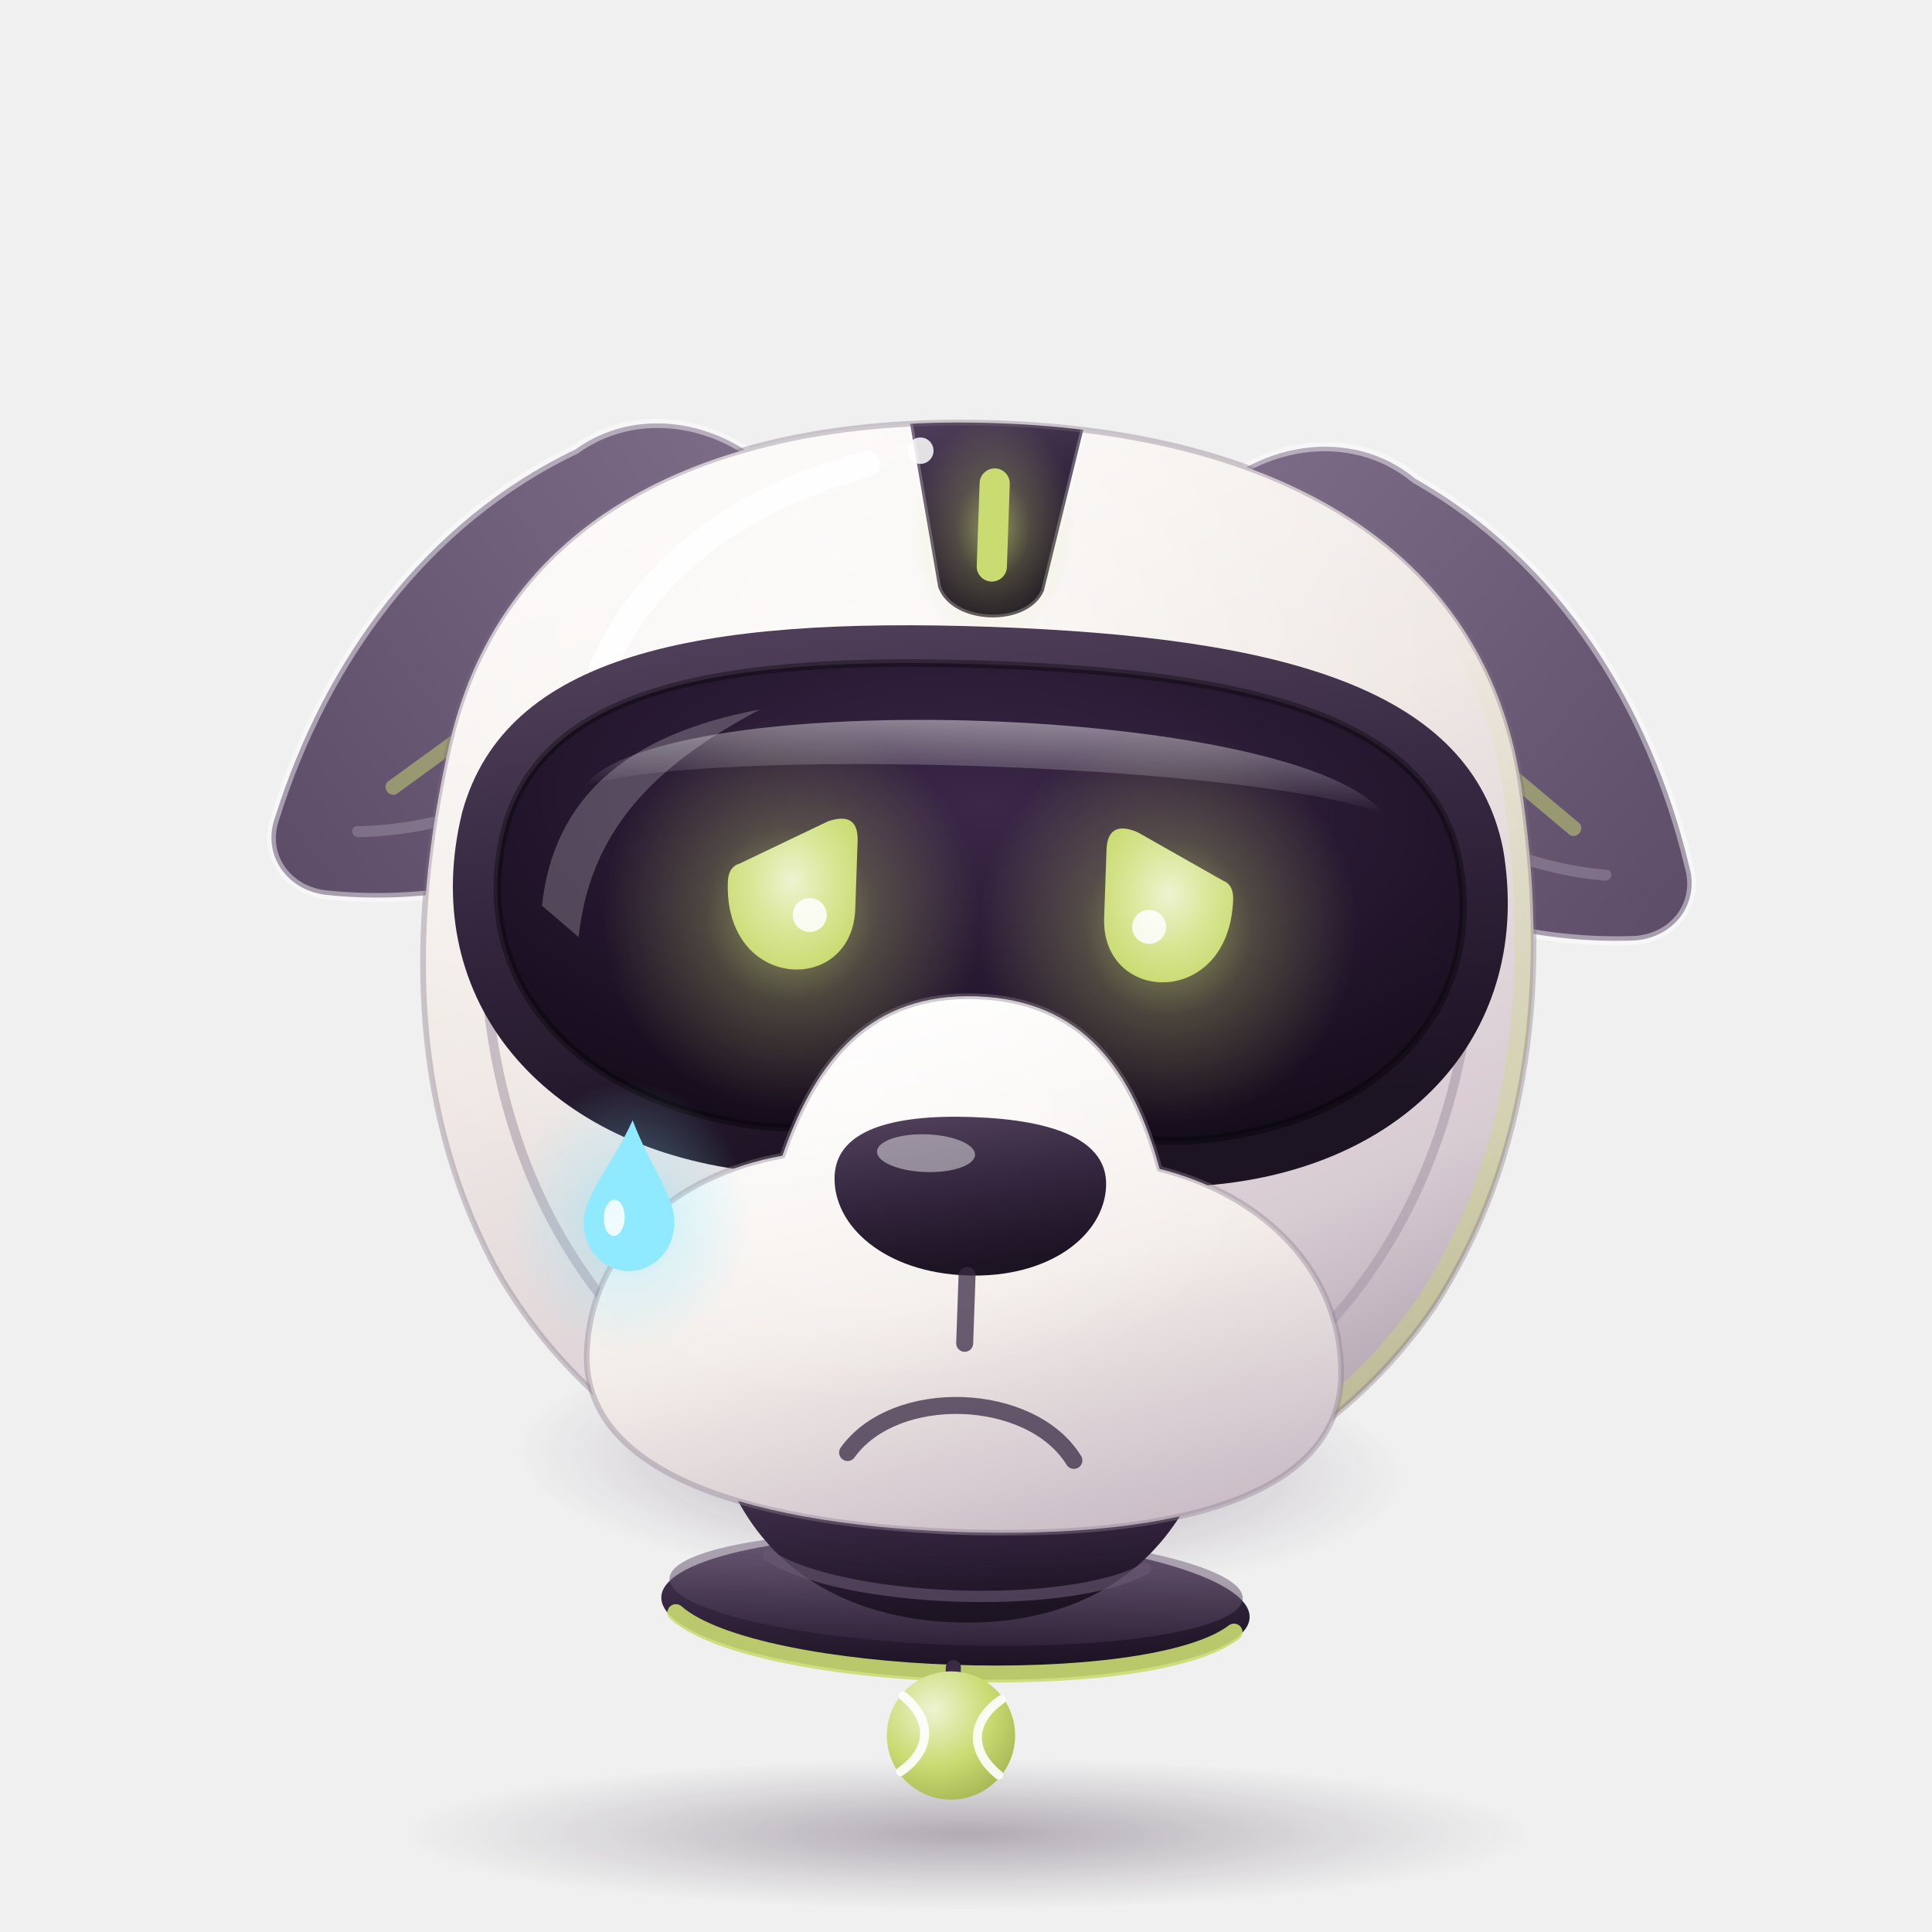
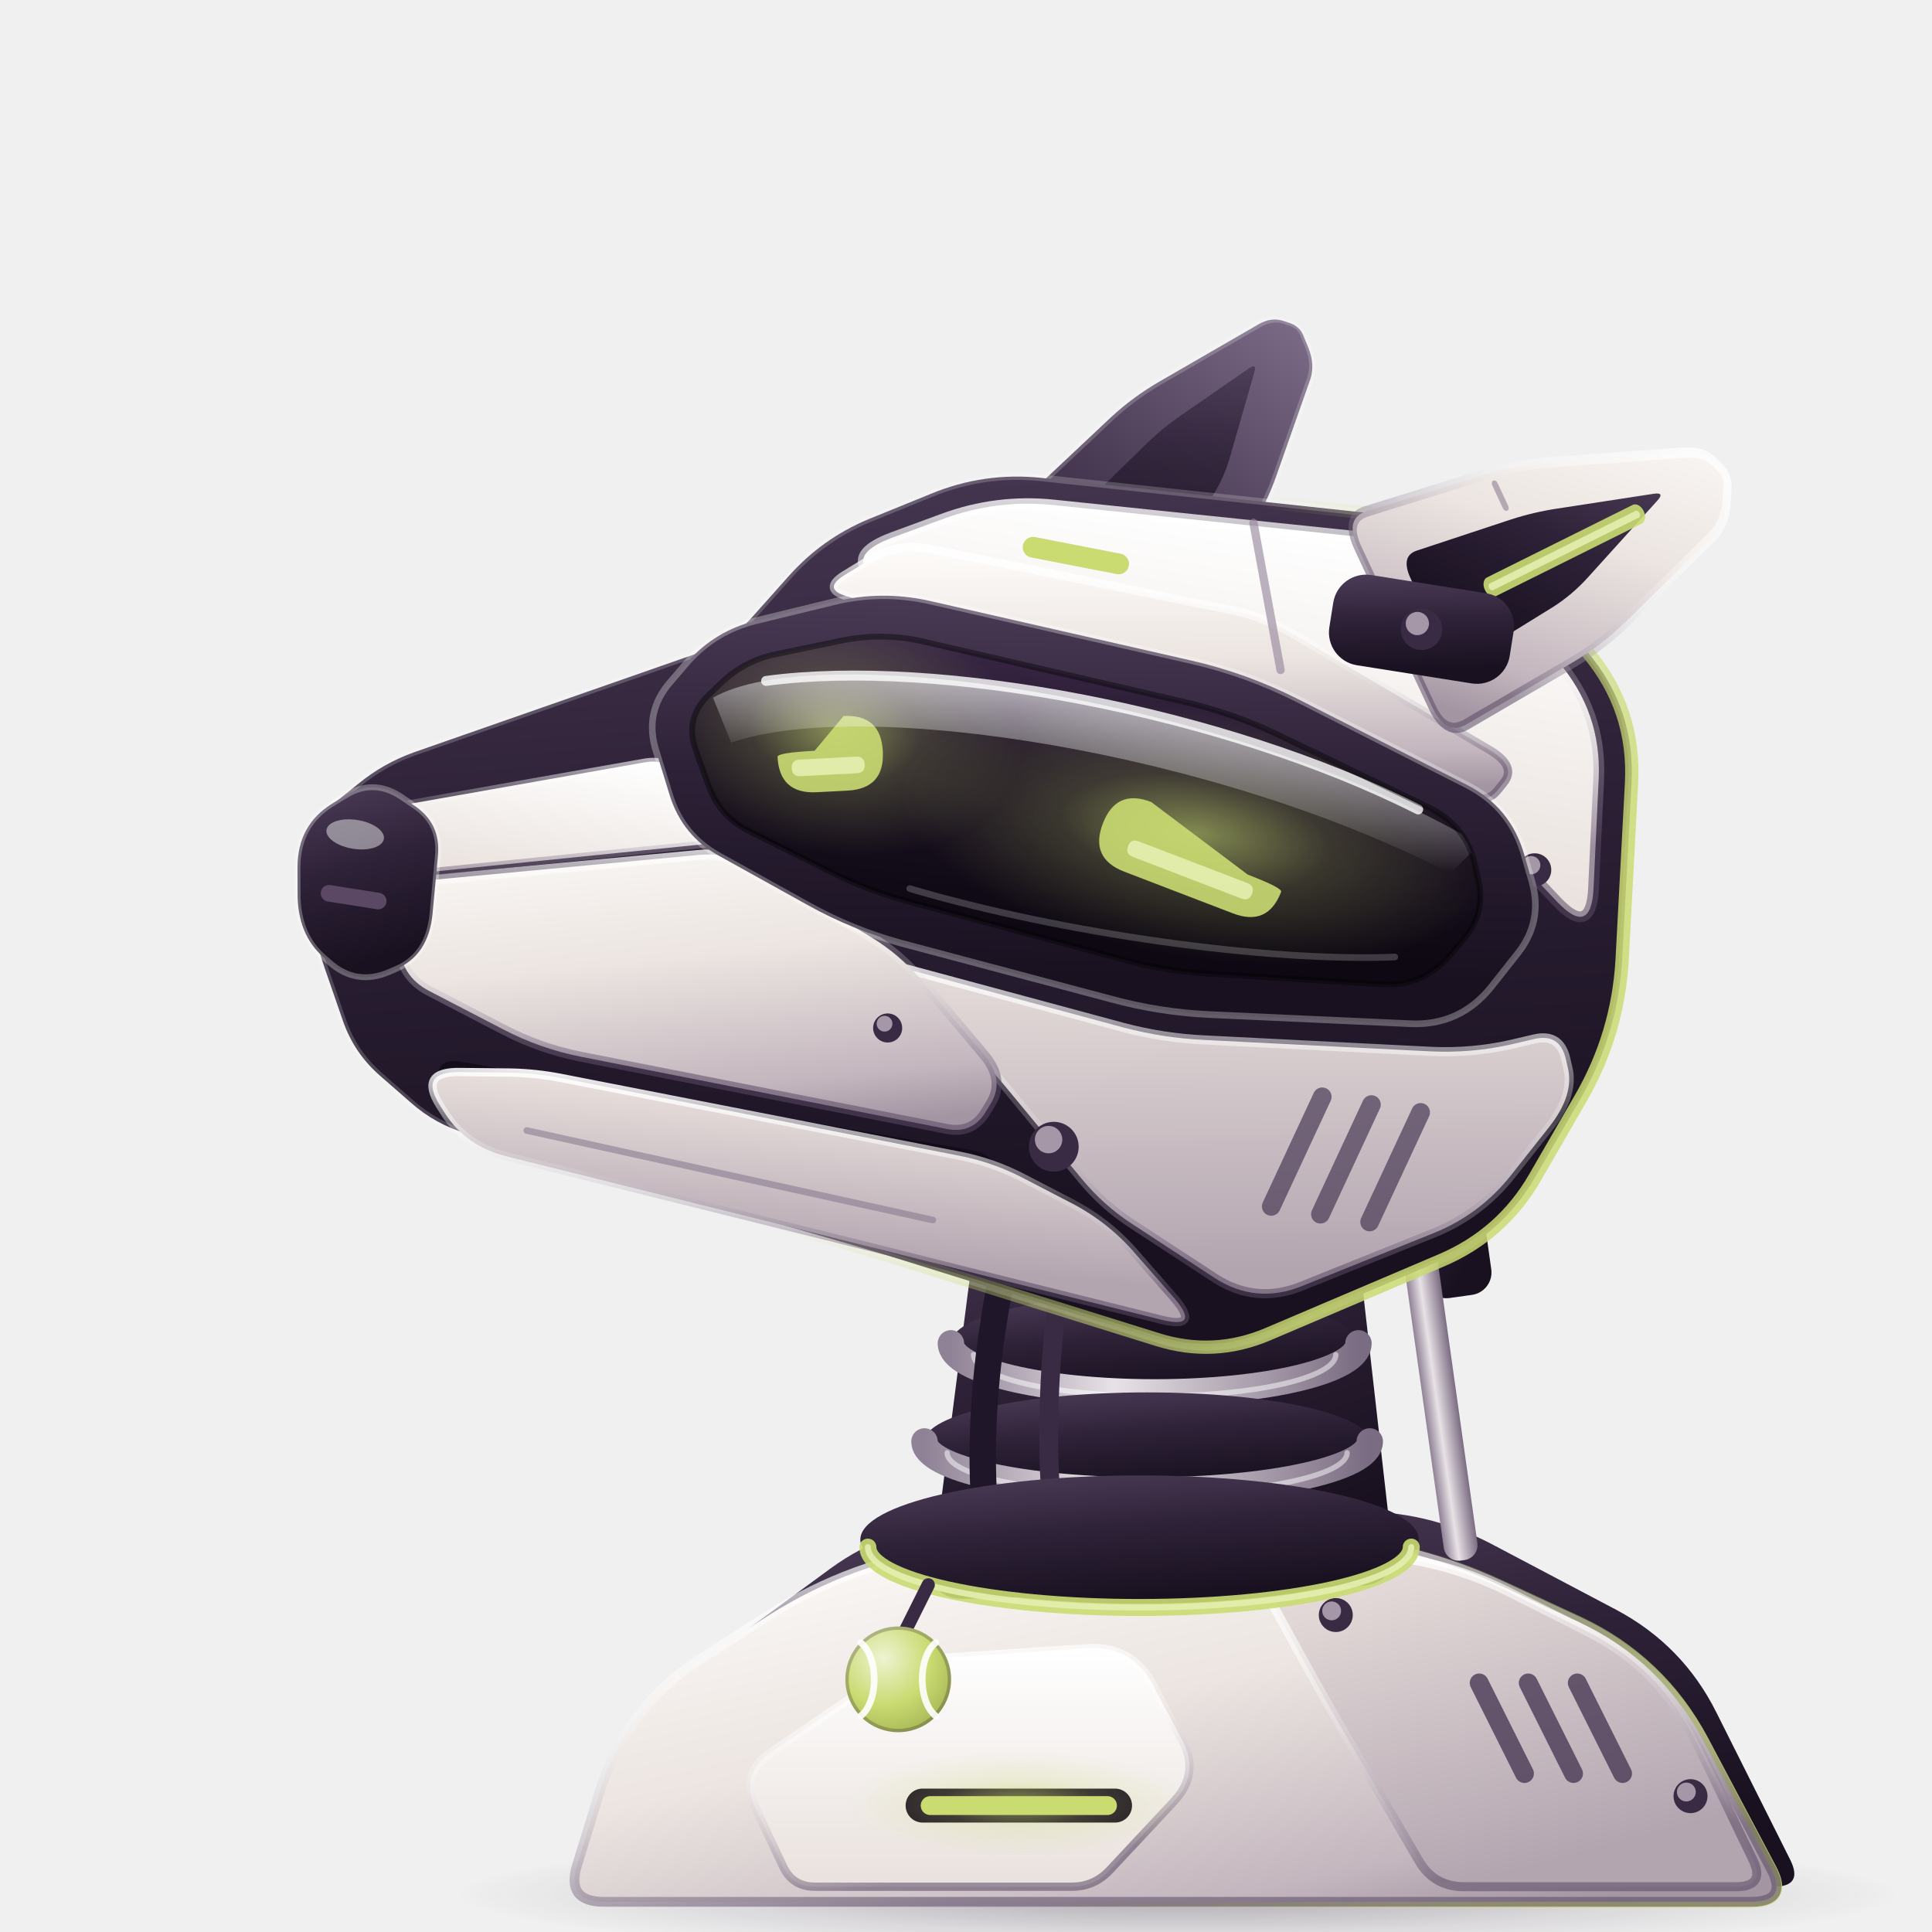
<svg xmlns="http://www.w3.org/2000/svg" width="512" height="512" viewBox="0 0 512 512" fill="none">
  <defs>
-     <linearGradient id="r_shell" x1="0.25" y1="0" x2="0.75" y2="1">
-       <stop offset="0" stop-color="#fbf8f6" />
-       <stop offset="0.42" stop-color="#efe8e4" />
-       <stop offset="0.78" stop-color="#d8ccd3" />
-       <stop offset="1" stop-color="#a99aa8" />
-     </linearGradient>
-     <radialGradient id="r_shellHi" cx="0.36" cy="0.22" r="0.55">
-       <stop offset="0" stop-color="#ffffff" stop-opacity="0.75" />
+     <style>
+ .eyes, .glint, .scan, .nose, .arcs { transform-box: fill-box; transform-origin: center; }
+ @media (prefers-reduced-motion: reduce) { * { animation: none !important; } }
+ 
+ .eyes { animation: flicker 5s ease-in-out infinite; }
+ @keyframes flicker { 0%, 100% { opacity: 1; } 40% { opacity: 0.55; } 44% { opacity: 0.9; } 47% { opacity: 0.5; } 70% { opacity: 0.75; } }
+ </style>
+     <linearGradient id="r_shell" x1="0.15" y1="0" x2="0.85" y2="1">
+       <stop offset="0" stop-color="#fdfbf9" />
+       <stop offset="0.45" stop-color="#ece5e1" />
+       <stop offset="0.85" stop-color="#c3b6be" />
+       <stop offset="1" stop-color="#a395a2" />
+     </linearGradient>
+     <linearGradient id="r_shellSide" x1="0" y1="0" x2="0.4" y2="1">
+       <stop offset="0" stop-color="#ebe3df" />
+       <stop offset="1" stop-color="#b3a5b0" />
+     </linearGradient>
+     <linearGradient id="r_shellTop" x1="0" y1="0" x2="0" y2="1">
+       <stop offset="0" stop-color="#ffffff" />
+       <stop offset="1" stop-color="#e9e1dd" />
+     </linearGradient>
+     <linearGradient id="r_bevel" x1="0" y1="0" x2="0.3" y2="1">
+       <stop offset="0" stop-color="#ffffff" stop-opacity="0.95" />
+       <stop offset="0.5" stop-color="#ffffff" stop-opacity="0.2" />
+       <stop offset="1" stop-color="#5a4864" stop-opacity="0.55" />
+     </linearGradient>
+     <linearGradient id="r_graph" x1="0" y1="0" x2="0.35" y2="1">
+       <stop offset="0" stop-color="#4f3f5a" />
+       <stop offset="0.5" stop-color="#2e2238" />
+       <stop offset="1" stop-color="#191120" />
+     </linearGradient>
+     <linearGradient id="r_graphLite" x1="0" y1="0" x2="0" y2="1">
+       <stop offset="0" stop-color="#7a6a85" />
+       <stop offset="1" stop-color="#3a2b45" />
+     </linearGradient>
+     <linearGradient id="r_metal" x1="0" y1="0" x2="1" y2="0">
+       <stop offset="0" stop-color="#8f8296" />
+       <stop offset="0.4" stop-color="#e8e2e6" />
+       <stop offset="1" stop-color="#7a6c82" />
+     </linearGradient>
+     <linearGradient id="r_glass" x1="0" y1="0" x2="0.2" y2="1">
+       <stop offset="0" stop-color="#3d2a4a" />
+       <stop offset="0.45" stop-color="#1c1224" />
+       <stop offset="1" stop-color="#0d0812" />
+     </linearGradient>
+     <linearGradient id="r_gloss" x1="0" y1="0" x2="0" y2="1">
+       <stop offset="0" stop-color="#ffffff" stop-opacity="0.62" />
      <stop offset="1" stop-color="#ffffff" stop-opacity="0" />
-     </radialGradient>
-     <linearGradient id="r_muzzle" x1="0.3" y1="0" x2="0.7" y2="1">
-       <stop offset="0" stop-color="#ffffff" />
-       <stop offset="0.55" stop-color="#f3ede9" />
-       <stop offset="1" stop-color="#c9bcc6" />
-     </linearGradient>
-     <linearGradient id="r_graph" x1="0" y1="0" x2="0.3" y2="1">
-       <stop offset="0" stop-color="#55445f" />
-       <stop offset="0.55" stop-color="#33253d" />
-       <stop offset="1" stop-color="#1c1323" />
-     </linearGradient>
-     <linearGradient id="r_graphHi" x1="0" y1="0" x2="0" y2="1">
-       <stop offset="0" stop-color="#8a7a94" />
-       <stop offset="1" stop-color="#3a2b44" />
-     </linearGradient>
-     <linearGradient id="r_earBack" x1="0" y1="0" x2="0" y2="1">
-       <stop offset="0" stop-color="#5e4d69" />
-       <stop offset="1" stop-color="#7d6c88" />
-     </linearGradient>
-     <radialGradient id="r_ao">
-       <stop offset="0" stop-color="#3a2346" stop-opacity="0.35" />
-       <stop offset="1" stop-color="#3a2346" stop-opacity="0" />
-     </radialGradient>
-     <radialGradient id="r_visor" cx="0.5" cy="0.3" r="0.8">
-       <stop offset="0" stop-color="#3b2748" />
-       <stop offset="0.6" stop-color="#22152b" />
-       <stop offset="1" stop-color="#120a17" />
-     </radialGradient>
-     <linearGradient id="r_shine" x1="0" y1="0" x2="0" y2="1">
-       <stop offset="0" stop-color="#ffffff" stop-opacity="0.5" />
+     </linearGradient>
+     <linearGradient id="r_glint" x1="0" y1="0" x2="1" y2="0">
+       <stop offset="0" stop-color="#ffffff" stop-opacity="0" />
+       <stop offset="0.5" stop-color="#ffffff" stop-opacity="0.55" />
      <stop offset="1" stop-color="#ffffff" stop-opacity="0" />
    </linearGradient>
-     <linearGradient id="r_rim" x1="0" y1="0.2" x2="1" y2="0.9">
+     <linearGradient id="r_scan" x1="0" y1="0" x2="1" y2="0">
      <stop offset="0" stop-color="#cadb72" stop-opacity="0" />
-       <stop offset="0.6" stop-color="#cadb72" stop-opacity="0" />
-       <stop offset="1" stop-color="#cadb72" stop-opacity="0.9" />
-     </linearGradient>
-     <radialGradient id="r_eye" cx="0.5" cy="0.42" r="0.6">
-       <stop offset="0" stop-color="#eef3d2" />
-       <stop offset="0.5" stop-color="#dbe79a" />
-       <stop offset="1" stop-color="#cadb72" />
-     </radialGradient>
-     <radialGradient id="r_glowLime">
-       <stop offset="0" stop-color="#cadb72" stop-opacity="0.8" />
-       <stop offset="0.45" stop-color="#cadb72" stop-opacity="0.28" />
+       <stop offset="0.5" stop-color="#e4eeb0" stop-opacity="0.95" />
+       <stop offset="1" stop-color="#cadb72" stop-opacity="0" />
+     </linearGradient>
+     <linearGradient id="r_tongue" x1="0" y1="0" x2="0.3" y2="1">
+       <stop offset="0" stop-color="#e0577a" />
+       <stop offset="0.35" stop-color="#ff7f9c" />
+       <stop offset="1" stop-color="#ff9fb5" />
+     </linearGradient>
+     <linearGradient id="r_rim" x1="0" y1="0" x2="1" y2="0.3">
+       <stop offset="0" stop-color="#cadb72" stop-opacity="0" />
+       <stop offset="0.62" stop-color="#cadb72" stop-opacity="0" />
+       <stop offset="1" stop-color="#cadb72" stop-opacity="0.85" />
+     </linearGradient>
+     <radialGradient id="r_glow">
+       <stop offset="0" stop-color="#cadb72" stop-opacity="0.75" />
+       <stop offset="0.45" stop-color="#cadb72" stop-opacity="0.25" />
      <stop offset="1" stop-color="#cadb72" stop-opacity="0" />
    </radialGradient>
-     <radialGradient id="r_glowPink">
-       <stop offset="0" stop-color="#ff6f91" stop-opacity="0.75" />
-       <stop offset="0.45" stop-color="#ff6f91" stop-opacity="0.25" />
-       <stop offset="1" stop-color="#ff6f91" stop-opacity="0" />
-     </radialGradient>
-     <radialGradient id="r_glowAqua">
-       <stop offset="0" stop-color="#8fe9ff" stop-opacity="0.8" />
-       <stop offset="0.45" stop-color="#8fe9ff" stop-opacity="0.25" />
-       <stop offset="1" stop-color="#8fe9ff" stop-opacity="0" />
-     </radialGradient>
    <radialGradient id="r_shadow">
-       <stop offset="0" stop-color="#2b1a33" stop-opacity="0.32" />
+       <stop offset="0" stop-color="#2b1a33" stop-opacity="0.34" />
      <stop offset="0.6" stop-color="#2b1a33" stop-opacity="0.12" />
      <stop offset="1" stop-color="#2b1a33" stop-opacity="0" />
    </radialGradient>
    <radialGradient id="r_ball" cx="0.36" cy="0.3" r="0.8">
      <stop offset="0" stop-color="#eef3d2" />
      <stop offset="0.55" stop-color="#cadb72" />
      <stop offset="1" stop-color="#a3b352" />
    </radialGradient>
-     <clipPath id="r_clipHead">
-       <path d="M256 96 C 330 96 386 124 398 186 C 408 238 404 286 380 326 C 352 370 306 390 256 390 C 206 390 160 370 132 326 C 108 286 104 238 114 186 C 126 124 182 96 256 96 Z" />
-     </clipPath>
    <clipPath id="r_clipVisor">
-       <path d="M256 160 C 326 160 372 170 382 206 C 392 246 364 278 316 284 C 290 287 274 276 256 276 C 238 276 222 287 196 284 C 148 278 120 246 130 206 C 140 170 186 160 256 160 Z" />
+       <path d="M175.8 203 Q172 196 176.8 189.6 L179.2 186.4 Q184 180 191.5 177.2 L206.6 171.5 Q216 168 226 168.7 L290 173.2 Q302 174 313.5 177.4 L352.4 189.1 Q362 192 365.6 201 L367 204.6 Q370 212 365.9 218.9 L363.1 223.4 Q358 232 348 233 L306 237 Q296 238 286.1 236.9 L231.9 231.1 Q222 230 212.5 227 L191.6 220.4 Q184 218 180.2 211 Z" />
    </clipPath>
  </defs>
-   <ellipse cx="256" cy="486" rx="150" ry="20" fill="url(#r_shadow)" />
-   <g transform="translate(0 16) rotate(2 256 330)">
-     <g transform="translate(166 146) rotate(-128) scale(1 0.9)">
-       <path d="M -44 8 C -54 -40 -42 -92 -13 -128 C -6 -137 6 -137 12 -127 C 38 -88 52 -40 44 8 A 44 44 0 0 1 -44 8 Z" fill="url(#r_earBack)" stroke="#ffffff" stroke-width="2.5" stroke-opacity="0.45" />
-       <path d="M -24 -20 C -26 -56 -18 -88 -4 -110" fill="none" stroke="#ffffff" stroke-width="3" stroke-linecap="round" stroke-linejoin="round" opacity="0.18" />
-       <path d="M 0 -94 L 0 -40" fill="none" stroke="#cadb72" stroke-width="4" stroke-linecap="round" stroke-linejoin="round" opacity="0.5" />
-     </g>
-     <g transform="matrix(-1 0 0 1 512 0)">
-       <g transform="translate(166 146) rotate(-128) scale(1 0.9)">
-         <path d="M -44 8 C -54 -40 -42 -92 -13 -128 C -6 -137 6 -137 12 -127 C 38 -88 52 -40 44 8 A 44 44 0 0 1 -44 8 Z" fill="url(#r_earBack)" stroke="#ffffff" stroke-width="2.5" stroke-opacity="0.45" />
-         <path d="M -24 -20 C -26 -56 -18 -88 -4 -110" fill="none" stroke="#ffffff" stroke-width="3" stroke-linecap="round" stroke-linejoin="round" opacity="0.18" />
-         <path d="M 0 -94 L 0 -40" fill="none" stroke="#cadb72" stroke-width="4" stroke-linecap="round" stroke-linejoin="round" opacity="0.5" />
+   <ellipse cx="312" cy="502" rx="190" ry="16" fill="url(#r_shadow)" />
+   <path d="M168 500 Q160 500 162.4 492.4 L170.1 467.1 Q176 448 192.1 436.2 L219.9 415.8 Q236 404 256 403.4 L358 400.6 Q378 400 395.7 409.4 L428.3 426.6 Q446 436 454.9 453.9 L474.4 492.8 Q478 500 470 500 Z" fill="url(#r_graph)" />
+   <path d="M160 504 Q150 504 152.9 494.4 L158.9 474.9 Q166 452 186.3 439.2 L204 427.9 Q226 414 251.8 410.5 L280.2 406.7 Q300 404 319.9 405.6 L352.1 408.1 Q376 410 397.7 420.2 L418.3 429.8 Q440 440 451.3 461.2 L469.3 495.2 Q474 504 464 504 Z" fill="none" stroke="url(#r_rim)" stroke-width="3" stroke-linecap="round" stroke-linejoin="round" />
+   <path d="M160 504 Q150 504 152.9 494.4 L158.9 474.9 Q166 452 186.3 439.2 L204 427.9 Q226 414 251.8 410.5 L280.2 406.7 Q300 404 319.9 405.6 L352.1 408.1 Q376 410 397.7 420.2 L418.3 429.8 Q440 440 451.3 461.2 L469.3 495.2 Q474 504 464 504 Z" fill="url(#r_shell)" />
+   <path d="M160 504 Q150 504 152.9 494.4 L158.9 474.9 Q166 452 186.3 439.2 L204 427.9 Q226 414 251.8 410.5 L280.2 406.7 Q300 404 319.9 405.6 L352.1 408.1 Q376 410 397.7 420.2 L418.3 429.8 Q440 440 451.3 461.2 L469.3 495.2 Q474 504 464 504 Z" fill="none" stroke="url(#r_bevel)" stroke-width="2.6" stroke-linecap="round" stroke-linejoin="round" />
+   <path d="M337.7 426 Q330 412 346 412 L358 412 Q380 412 399.7 421.8 L420.3 432.2 Q440 442 449.6 461.8 L464.5 492.8 Q468 500 460 500 L388 500 Q380 500 376 493.1 L360.1 465.8 Q352 452 344.3 438 Z" fill="url(#r_shellSide)" />
+   <path d="M337.7 426 Q330 412 346 412 L358 412 Q380 412 399.7 421.8 L420.3 432.2 Q440 442 449.6 461.8 L464.5 492.8 Q468 500 460 500 L388 500 Q380 500 376 493.1 L360.1 465.8 Q352 452 344.3 438 Z" fill="none" stroke="url(#r_bevel)" stroke-width="2.4" stroke-linecap="round" stroke-linejoin="round" />
+   <path d="M200.2 479.1 Q196 470 204.3 464.4 L230.1 446.8 Q240 440 252 439.2 L288 436.8 Q300 436 305.6 446.6 L313.3 461.2 Q318 470 311.2 477.3 L294.1 495.6 Q290 500 284 500 L216 500 Q210 500 207.5 494.6 Z" fill="url(#r_shellTop)" />
+   <path d="M200.2 479.1 Q196 470 204.3 464.4 L230.1 446.8 Q240 440 252 439.2 L288 436.8 Q300 436 305.6 446.6 L313.3 461.2 Q318 470 311.2 477.3 L294.1 495.6 Q290 500 284 500 L216 500 Q210 500 207.5 494.6 Z" fill="none" stroke="url(#r_bevel)" stroke-width="2.2" stroke-linecap="round" stroke-linejoin="round" />
+   <rect x="240" y="474" width="60" height="9" rx="4.5" fill="#1c1324" />
+   <ellipse cx="270" cy="478" rx="46" ry="14" fill="url(#r_glow)" opacity="0.8" />
+   <rect x="244" y="476" width="52" height="5" rx="2.5" fill="#cadb72" opacity="1" />
+   <path d="M392 446 L404 470" fill="none" stroke="#4a3a55" stroke-width="5" stroke-linecap="round" stroke-linejoin="round" opacity="0.8" />
+   <path d="M405 446 L417 470" fill="none" stroke="#4a3a55" stroke-width="5" stroke-linecap="round" stroke-linejoin="round" opacity="0.8" />
+   <path d="M418 446 L430 470" fill="none" stroke="#4a3a55" stroke-width="5" stroke-linecap="round" stroke-linejoin="round" opacity="0.8" />
+   <circle cx="354" cy="428" r="4.5" fill="#3a2b44" />
+   <circle cx="352.9" cy="426.9" r="2.5" fill="#a597a8" />
+   <circle cx="448" cy="476" r="4.5" fill="#3a2b44" />
+   <circle cx="446.9" cy="474.9" r="2.5" fill="#a597a8" />
+   <path d="M260.7 309.9 Q262 300 272 299.6 L346 296.4 Q356 296 357.1 305.9 L368.9 410.1 Q370 420 360 420.3 L256 423.7 Q246 424 247.3 414.1 Z" fill="url(#r_graph)" />
+   <rect x="372" y="270" width="18" height="74" rx="6" fill="url(#r_graph)" transform="rotate(-8 381 300)" />
+   <rect x="377" y="330" width="9" height="84" rx="4" fill="url(#r_metal)" transform="rotate(-8 381 370)" />
+   <ellipse cx="306" cy="356" rx="54" ry="13" fill="url(#r_graph)" />
+   <path d="M252 356 A 54 13 0 0 0 360 356" fill="none" stroke="url(#r_metal)" stroke-width="7" stroke-linecap="round" stroke-linejoin="round" />
+   <path d="M258 359 A 48 11 0 0 0 354 359" fill="none" stroke="#ffffff" stroke-width="1.4" stroke-linecap="round" stroke-linejoin="round" opacity="0.5" />
+   <ellipse cx="304" cy="382" rx="59" ry="13" fill="url(#r_graph)" />
+   <path d="M245 382 A 59 13 0 0 0 363 382" fill="none" stroke="url(#r_metal)" stroke-width="7" stroke-linecap="round" stroke-linejoin="round" />
+   <path d="M251 385 A 53 11 0 0 0 357 385" fill="none" stroke="#ffffff" stroke-width="1.4" stroke-linecap="round" stroke-linejoin="round" opacity="0.5" />
+   <path d="M270 318 C 262 350 258 380 262 410" fill="none" stroke="#20162a" stroke-width="7" stroke-linecap="round" stroke-linejoin="round" />
+   <path d="M284 320 C 278 352 276 382 280 412" fill="none" stroke="#3a2b45" stroke-width="5" stroke-linecap="round" stroke-linejoin="round" />
+   <ellipse cx="302" cy="408" rx="74" ry="17" fill="url(#r_graph)" />
+   <path d="M230 410 A 72 16 0 0 0 374 410" fill="none" stroke="#cadb72" stroke-width="4.5" stroke-linecap="round" stroke-linejoin="round" opacity="0.9" />
+   <path d="M230 410 A 72 16 0 0 0 374 410" fill="none" stroke="#e4eeb0" stroke-width="1.6" stroke-linecap="round" stroke-linejoin="round" opacity="0.9" />
+   <path d="M246 420 L240 432" fill="none" stroke="#3a2b44" stroke-width="3.5" stroke-linecap="round" stroke-linejoin="round" />
+   <g transform="translate(223.3 430.3) scale(0.737)">
+     <circle cx="20" cy="20" r="19" fill="url(#r_ball)" />
+     <circle cx="20" cy="20" r="18.4" fill="none" stroke="#2b1a33" stroke-opacity="0.25" stroke-width="1.2" />
+     <path d="M6.5 6.8 C13 12 13 28 6.5 33.2" fill="none" stroke="#ffffff" stroke-width="2.4" stroke-linecap="round" stroke-linejoin="round" opacity="0.9" />
+     <path d="M33.5 6.8 C27 12 27 28 33.5 33.2" fill="none" stroke="#ffffff" stroke-width="2.4" stroke-linecap="round" stroke-linejoin="round" opacity="0.9" />
+   </g>
+   <g transform="translate(0 28) rotate(9 306 318) translate(306 318) scale(1.1) translate(-306 -318)">
+     <g transform="translate(268 138) rotate(30) scale(0.86 0.6)">
+       <path d="M-20 12 Q-28 12 -27.2 4 L-23.2 -38.1 Q-22 -50 -18.9 -61.6 L-7.5 -104.2 Q-6 -110 -2.4 -111.8 L-0.7 -112.7 Q2 -114 4.3 -112.1 L7.5 -109.6 Q12 -106 13.5 -100.2 L23.1 -61.6 Q26 -50 26.8 -38 L29.5 4 Q30 12 22 12 Z" fill="url(#r_graphLite)" />
+       <path d="M-20 12 Q-28 12 -27.2 4 L-23.2 -38.1 Q-22 -50 -18.9 -61.6 L-7.5 -104.2 Q-6 -110 -2.4 -111.8 L-0.7 -112.7 Q2 -114 4.3 -112.1 L7.5 -109.6 Q12 -106 13.5 -100.2 L23.1 -61.6 Q26 -50 26.8 -38 L29.5 4 Q30 12 22 12 Z" fill="none" stroke="#ffffff" stroke-width="2" stroke-linecap="round" stroke-linejoin="round" opacity="0.2" />
+       <path d="M-8 0 Q-14 0 -13.5 -6 L-10.7 -40 Q-10 -48 -8.4 -55.8 L-1.8 -88.1 Q-1 -92 0.1 -88.2 L9.7 -55.7 Q12 -48 12.7 -40 L15.5 -6 Q16 0 10 0 Z" fill="url(#r_graph)" opacity="0.8" />
+     </g>
+     <g transform="translate(268 138) scale(0.86)">
+       <rect x="-22" y="-6" width="44" height="22" rx="8" fill="url(#r_graph)" />
+       <circle cx="0" cy="5" r="5" fill="#3a2b44" />
+       <circle cx="-1.2" cy="3.8" r="2.8" fill="#a597a8" />
+     </g>
+     <path d="M222.1 133.3 Q234 126 248 125.3 L338 120.8 Q354 120 366.1 130.5 L384.4 146.2 Q398 158 399.8 175.9 L404.2 218.1 Q406 236 399.5 252.8 L391.7 273.1 Q386 288 372.4 296.5 L333.9 320.6 Q322 328 308.1 326 L247.9 317.2 Q240 316 232.1 315 L135.9 303 Q128 302 121.3 297.7 L112.7 292.3 Q106 288 102.2 281 L95.8 269 Q92 262 90.2 254.2 L88.2 245.7 Q86 236 92.6 228.5 L96.7 224 Q102 218 109 214.2 L173 179.8 Q180 176 184.3 169.3 L191.5 158.1 Q198 148 208.2 141.7 Z" fill="url(#r_graph)" />
+     <path d="M222.1 133.3 Q234 126 248 125.3 L338 120.8 Q354 120 366.1 130.5 L384.4 146.2 Q398 158 399.8 175.9 L404.2 218.1 Q406 236 399.5 252.8 L391.7 273.1 Q386 288 372.4 296.5 L333.9 320.6 Q322 328 308.1 326 L247.9 317.2 Q240 316 232.1 315 L135.9 303 Q128 302 121.3 297.7 L112.7 292.3 Q106 288 102.2 281 L95.8 269 Q92 262 90.2 254.2 L88.2 245.7 Q86 236 92.6 228.5 L96.7 224 Q102 218 109 214.2 L173 179.8 Q180 176 184.3 169.3 L191.5 158.1 Q198 148 208.2 141.7 Z" fill="none" stroke="#ffffff" stroke-width="1.6" stroke-linecap="round" stroke-linejoin="round" opacity="0.2" />
+     <path d="M222.1 133.3 Q234 126 248 125.3 L338 120.8 Q354 120 366.1 130.5 L384.4 146.2 Q398 158 399.8 175.9 L404.2 218.1 Q406 236 399.5 252.8 L391.7 273.1 Q386 288 372.4 296.5 L333.9 320.6 Q322 328 308.1 326 L247.9 317.2 Q240 316 232.1 315 L135.9 303 Q128 302 121.3 297.7 L112.7 292.3 Q106 288 102.2 281 L95.8 269 Q92 262 90.2 254.2 L88.2 245.7 Q86 236 92.6 228.5 L96.7 224 Q102 218 109 214.2 L173 179.8 Q180 176 184.3 169.3 L191.5 158.1 Q198 148 208.2 141.7 Z" fill="none" stroke="url(#r_rim)" stroke-width="3.2" stroke-linecap="round" stroke-linejoin="round" />
+     <path d="M126.9 290.5 Q126 286 132 286.1 L256 287.9 Q262 288 262.9 291.6 L263.1 292.4 Q264 296 258 296 L134 296 Q128 296 127.1 291.5 Z" fill="#140c1a" />
+     <g transform="rotate(0 276 284)">
+       <path d="M128.3 297.2 Q122 290 131.9 288.6 L144.1 286.8 Q150 286 156 286.2 L254 289.7 Q262 290 269.6 292.5 L282.5 296.8 Q292 300 299.6 306.5 L310.4 315.5 Q318 322 308 321.1 L260 316.9 Q250 316 240 315.1 L146 306.9 Q136 306 129.7 298.8 Z" fill="url(#r_shellSide)" />
+       <path d="M128.3 297.2 Q122 290 131.9 288.6 L144.1 286.8 Q150 286 156 286.2 L254 289.7 Q262 290 269.6 292.5 L282.5 296.8 Q292 300 299.6 306.5 L310.4 315.5 Q318 322 308 321.1 L260 316.9 Q250 316 240 315.1 L146 306.9 Q136 306 129.7 298.8 Z" fill="none" stroke="url(#r_bevel)" stroke-width="2" stroke-linecap="round" stroke-linejoin="round" />
+       <path d="M150 300 L250 306" fill="none" stroke="#7d6e86" stroke-width="1.6" stroke-linecap="round" stroke-linejoin="round" opacity="0.5" />
+     </g>
+     <path d="M228.9 250.1 Q222 246 230 246.8 L288.1 253 Q298 254 307.9 252.9 L362.1 247.1 Q372 246 381 242.4 L386.4 240.2 Q392 238 394.4 243.5 L395.3 245.7 Q398 252 393.1 260.7 L385.9 273.5 Q380 284 369.7 290.2 L340.3 307.8 Q330 314 319.1 309.1 L297.3 299.3 Q290 296 284 290.7 L262 271.3 Q256 266 249.1 261.9 Z" fill="url(#r_shellSide)" />
+     <path d="M228.9 250.1 Q222 246 230 246.8 L288.1 253 Q298 254 307.9 252.9 L362.1 247.1 Q372 246 381 242.4 L386.4 240.2 Q392 238 394.4 243.5 L395.3 245.7 Q398 252 393.1 260.7 L385.9 273.5 Q380 284 369.7 290.2 L340.3 307.8 Q330 314 319.1 309.1 L297.3 299.3 Q290 296 284 290.7 L262 271.3 Q256 266 249.1 261.9 Z" fill="none" stroke="url(#r_bevel)" stroke-width="2.2" stroke-linecap="round" stroke-linejoin="round" />
+     <path d="M180.3 228 Q188 226 195.4 229 L224.6 241 Q232 244 238 249.2 L256 264.8 Q262 270 259.3 276.3 L258.4 278.5 Q256 284 250 283.8 L160 280.4 Q150 280 140.5 276.8 L121.6 270.5 Q114 268 112.6 260.1 L111.1 251.9 Q110 246 115.8 244.5 Z" fill="url(#r_shell)" />
+     <path d="M180.3 228 Q188 226 195.4 229 L224.6 241 Q232 244 238 249.2 L256 264.8 Q262 270 259.3 276.3 L258.4 278.5 Q256 284 250 283.8 L160 280.4 Q150 280 140.5 276.8 L121.6 270.5 Q114 268 112.6 260.1 L111.1 251.9 Q110 246 115.8 244.5 Z" fill="none" stroke="url(#r_bevel)" stroke-width="2.4" stroke-linecap="round" stroke-linejoin="round" />
+     <path d="M164.3 207.9 Q170 206 174 210.5 L182 219.5 Q186 224 180.2 225.5 L115.8 242.5 Q110 244 106.5 239.1 L103.5 234.9 Q100 230 105.7 228.1 Z" fill="url(#r_shellTop)" />
+     <path d="M164.3 207.9 Q170 206 174 210.5 L182 219.5 Q186 224 180.2 225.5 L115.8 242.5 Q110 244 106.5 239.1 L103.5 234.9 Q100 230 105.7 228.1 Z" fill="none" stroke="url(#r_bevel)" stroke-width="1.8" stroke-linecap="round" stroke-linejoin="round" />
+     <path d="M209.6 153.6 Q206 150 214.7 145.1 L225.8 138.9 Q238 132 252 131.3 L334 126.9 Q350 126 362.2 136.4 L377.8 149.6 Q390 160 391.8 175.9 L394.7 202.1 Q396 214 386.5 206.7 L374.8 197.7 Q370 194 364.5 191.7 L309.5 168.3 Q304 166 298 165.5 L220 158.5 Q214 158 210.4 154.4 Z" fill="url(#r_shellTop)" />
+     <path d="M209.6 153.6 Q206 150 214.7 145.1 L225.8 138.9 Q238 132 252 131.3 L334 126.9 Q350 126 362.2 136.4 L377.8 149.6 Q390 160 391.8 175.9 L394.7 202.1 Q396 214 386.5 206.7 L374.8 197.7 Q370 194 364.5 191.7 L309.5 168.3 Q304 166 298 165.5 L220 158.5 Q214 158 210.4 154.4 Z" fill="none" stroke="url(#r_bevel)" stroke-width="2.6" stroke-linecap="round" stroke-linejoin="round" />
+     <path d="M205.9 160.8 Q200 160 204.5 156 L210 151.3 Q216 146 224 146.4 L298 149.6 Q306 150 313.4 152.9 L364.6 173.1 Q372 176 369.3 180.5 L368.1 182.6 Q366 186 362.2 184.8 L307.8 167.2 Q304 166 300 165.8 L218 162.2 Q214 162 210 161.4 Z" fill="url(#r_shell)" />
+     <path d="M205.9 160.8 Q200 160 204.5 156 L210 151.3 Q216 146 224 146.4 L298 149.6 Q306 150 313.4 152.9 L364.6 173.1 Q372 176 369.3 180.5 L368.1 182.6 Q366 186 362.2 184.8 L307.8 167.2 Q304 166 300 165.8 L218 162.2 Q214 162 210 161.4 Z" fill="none" stroke="url(#r_bevel)" stroke-width="2" stroke-linecap="round" stroke-linejoin="round" />
+     <path d="M300 128 L312 162" fill="none" stroke="#8f8096" stroke-width="2" stroke-linecap="round" stroke-linejoin="round" opacity="0.6" />
+     <path d="M338 262 L330 290" fill="none" stroke="#4a3a55" stroke-width="4.5" stroke-linecap="round" stroke-linejoin="round" opacity="0.7" />
+     <path d="M350 262 L342 290" fill="none" stroke="#4a3a55" stroke-width="4.5" stroke-linecap="round" stroke-linejoin="round" opacity="0.7" />
+     <path d="M362 262 L354 290" fill="none" stroke="#4a3a55" stroke-width="4.5" stroke-linecap="round" stroke-linejoin="round" opacity="0.7" />
+     <circle cx="276" cy="284" r="6" fill="#3a2b44" />
+     <circle cx="274.5" cy="282.5" r="3.3" fill="#a597a8" />
+     <circle cx="380" cy="200" r="4" fill="#3a2b44" />
+     <circle cx="379.0" cy="199.0" r="2.2" fill="#a597a8" />
+     <circle cx="232" cy="262" r="3.5" fill="#3a2b44" />
+     <circle cx="231.1" cy="261.1" r="1.9" fill="#a597a8" />
+     <path d="M85.5 245.9 Q84 236 91.2 229.7 L94 227.3 Q100 222 107.3 225.2 L110.7 226.8 Q118 230 118.5 238 L119.4 252 Q120 262 112.8 266.5 L111.2 267.5 Q104 272 96.8 267.5 L95.2 266.5 Q88 262 86.5 252.1 Z" fill="url(#r_graph)" />
+     <path d="M85.5 245.9 Q84 236 91.2 229.7 L94 227.3 Q100 222 107.3 225.2 L110.7 226.8 Q118 230 118.5 238 L119.4 252 Q120 262 112.8 266.5 L111.2 267.5 Q104 272 96.8 267.5 L95.2 266.5 Q88 262 86.5 252.1 Z" fill="none" stroke="#ffffff" stroke-width="1.4" stroke-linecap="round" stroke-linejoin="round" opacity="0.3" />
+     <ellipse cx="98" cy="236" rx="7" ry="3.5" fill="#ffffff" opacity="0.45" />
+     <rect x="92" y="249" width="16" height="4" rx="2" fill="#5a4864" />
+     <path d="M166.5 204.9 Q162 196 167.4 187.6 L170.6 182.4 Q176 174 185.2 170.1 L202.9 162.7 Q214 158 226 158.8 L290 163.1 Q304 164 317.3 168.3 L360.6 182.3 Q372 186 377 196.9 L379.8 202.9 Q384 212 379 220.7 L374 229.6 Q368 240 356.1 241.3 L307.9 246.7 Q296 248 284.1 246.7 L231.9 241.3 Q220 240 208.7 235.9 L185.4 227.4 Q176 224 171.5 215.1 Z" fill="url(#r_graph)" />
+     <path d="M166.5 204.9 Q162 196 167.4 187.6 L170.6 182.4 Q176 174 185.2 170.1 L202.9 162.7 Q214 158 226 158.8 L290 163.1 Q304 164 317.3 168.3 L360.6 182.3 Q372 186 377 196.9 L379.8 202.9 Q384 212 379 220.7 L374 229.6 Q368 240 356.1 241.3 L307.9 246.7 Q296 248 284.1 246.7 L231.9 241.3 Q220 240 208.7 235.9 L185.4 227.4 Q176 224 171.5 215.1 Z" fill="none" stroke="#ffffff" stroke-width="1.6" stroke-linecap="round" stroke-linejoin="round" opacity="0.3" />
+     <path d="M175.8 203 Q172 196 176.8 189.6 L179.2 186.4 Q184 180 191.5 177.2 L206.6 171.5 Q216 168 226 168.7 L290 173.2 Q302 174 313.5 177.4 L352.4 189.1 Q362 192 365.6 201 L367 204.6 Q370 212 365.9 218.9 L363.1 223.4 Q358 232 348 233 L306 237 Q296 238 286.1 236.9 L231.9 231.1 Q222 230 212.5 227 L191.6 220.4 Q184 218 180.2 211 Z" fill="url(#r_glass)" />
+     <g clip-path="url(#r_clipVisor)">
+       <g class="eyes">
+         <ellipse cx="208" cy="193" rx="45.6" ry="30" fill="url(#r_glow)" opacity="0.8" />
+         <path d="M204.3 198 L211.7 190 Q220.7 190 220.7 199 Q220.7 208 211.7 208 L204.3 208 Q195.3 208 195.3 199 Q195.3 198 204.3 198 Z" fill="#cadb72" transform="rotate(-12 208 199)" opacity="0.9" />
+         <path d="M201.2 200 L214.8 200 Q216.8 200 216.8 202 Q216.8 204 214.8 204 L201.2 204 Q199.2 204 199.2 202 Q199.2 200 201.2 200 Z" fill="#e4eeb0" transform="rotate(-12 208 202)" opacity="0.9" />
+         <ellipse cx="298" cy="204" rx="71.5" ry="30" fill="url(#r_glow)" opacity="0.8" />
+         <path d="M284 201 L312 209 Q321 209 321 210 Q321 219 312 219 L284 219 Q275 219 275 210 Q275 201 284 201 Z" fill="#cadb72" transform="rotate(12 298 210)" opacity="0.9" />
+         <path d="M284 211 L312 211 Q314 211 314 213 Q314 215 312 215 L284 215 Q282 215 282 213 Q282 211 284 211 Z" fill="#e4eeb0" transform="rotate(12 298 213)" opacity="0.9" />
      </g>
-     </g>
-     <path d="M212 350 L 300 350 L 296 412 C 280 420 232 420 216 412 Z" fill="url(#r_graph)" />
-     <ellipse cx="256" cy="410" rx="78" ry="19" fill="url(#r_graph)" />
-     <ellipse cx="256" cy="405" rx="76" ry="15" fill="url(#r_graphHi)" opacity="0.55" />
-     <path d="M182 414 C 204 432 308 432 330 414" fill="none" stroke="#cadb72" stroke-width="4.5" stroke-linecap="round" stroke-linejoin="round" opacity="0.9" />
-     <path d="M190 366 C 200 402 228 414 256 414 C 284 414 312 402 322 366 Z" fill="url(#r_graph)" />
-     <path d="M206 398 C 226 410 286 410 306 398" fill="none" stroke="#6b5a75" stroke-width="3" stroke-linecap="round" stroke-linejoin="round" opacity="0.6" />
-     <path d="M256 96 C 330 96 386 124 398 186 C 408 238 404 286 380 326 C 352 370 306 390 256 390 C 206 390 160 370 132 326 C 108 286 104 238 114 186 C 126 124 182 96 256 96 Z" fill="url(#r_shell)" />
-     <path d="M256 96 C 330 96 386 124 398 186 C 408 238 404 286 380 326 C 352 370 306 390 256 390 C 206 390 160 370 132 326 C 108 286 104 238 114 186 C 126 124 182 96 256 96 Z" fill="url(#r_shellHi)" opacity="0.9" />
-     <g clip-path="url(#r_clipHead)">
-       <path d="M232 92 L280 92 L270 140 C 266 150 246 150 242 140 Z" fill="url(#r_graph)" />
-       <path d="M232 92 L280 92 L270 140 C 266 150 246 150 242 140 Z" fill="none" stroke="#ffffff" stroke-width="1.5" stroke-linecap="round" stroke-linejoin="round" opacity="0.25" />
-       <path d="M126 250 C 132 300 156 338 196 362" fill="none" stroke="#a495a4" stroke-width="2.5" stroke-linecap="round" stroke-linejoin="round" opacity="0.55" />
-       <path d="M386 250 C 380 300 356 338 316 362" fill="none" stroke="#a495a4" stroke-width="2.5" stroke-linecap="round" stroke-linejoin="round" opacity="0.55" />
-       <path d="M256 96 C 330 96 386 124 398 186 C 408 238 404 286 380 326 C 352 370 306 390 256 390 C 206 390 160 370 132 326 C 108 286 104 238 114 186 C 126 124 182 96 256 96 Z" fill="none" stroke="url(#r_rim)" stroke-width="10" stroke-linecap="round" stroke-linejoin="round" opacity="0.6" />
-     </g>
-     <path d="M256 96 C 330 96 386 124 398 186 C 408 238 404 286 380 326 C 352 370 306 390 256 390 C 206 390 160 370 132 326 C 108 286 104 238 114 186 C 126 124 182 96 256 96 Z" fill="none" stroke="#7d6c80" stroke-width="1.5" stroke-linecap="round" stroke-linejoin="round" opacity="0.35" />
-     <path d="M150 178 C 156 146 182 120 222 108" fill="none" stroke="#ffffff" stroke-width="7" stroke-linecap="round" stroke-linejoin="round" opacity="0.85" />
-     <circle cx="236" cy="104" r="3.5" fill="#ffffff" opacity="0.85" />
-     <ellipse cx="256" cy="124" rx="22" ry="30" fill="url(#r_glowLime)" opacity="0.8" />
-     <rect x="252" y="108" width="8" height="30" rx="4" fill="#cadb72" opacity="1" />
-     <path d="M256 150 C 334 150 384 162 394 204 C 404 252 372 290 318 296 C 290 299 274 288 256 288 C 238 288 222 299 194 296 C 140 290 108 252 118 204 C 128 162 178 150 256 150 Z" fill="url(#r_graph)" />
-     <path d="M256 160 C 326 160 372 170 382 206 C 392 246 364 278 316 284 C 290 287 274 276 256 276 C 238 276 222 287 196 284 C 148 278 120 246 130 206 C 140 170 186 160 256 160 Z" fill="url(#r_visor)" />
-     <g clip-path="url(#r_clipVisor)">
-       <ellipse cx="206" cy="228" rx="50" ry="52" fill="url(#r_glowLime)" opacity="0.85" />
-       <path d="M189 220 C 189 249 223 249 223 226 L 223 208 Q 223 200 215 203 L 192 215 Q 189 216 189 220 Z" fill="url(#r_eye)" stroke-linejoin="round" />
-       <circle cx="211" cy="228" r="4.5" fill="#ffffff" opacity="0.85" />
-       <ellipse cx="306" cy="228" rx="50" ry="52" fill="url(#r_glowLime)" opacity="0.85" />
-       <path d="M323 220 C 323 249 289 249 289 226 L 289 208 Q 289 200 297 203 L 320 215 Q 323 216 323 220 Z" fill="url(#r_eye)" stroke-linejoin="round" />
-       <circle cx="301" cy="228" r="4.5" fill="#ffffff" opacity="0.85" />
-       <path d="M150 196 C 170 168 340 168 362 196 C 330 184 182 184 150 196 Z" fill="url(#r_shine)" opacity="0.9" />
-       <path d="M140 228 C 142 200 160 182 196 174 C 168 190 152 208 150 236 Z" fill="#ffffff" opacity="0.22" />
-     </g>
-     <path d="M256 160 C 326 160 372 170 382 206 C 392 246 364 278 316 284 C 290 287 274 276 256 276 C 238 276 222 287 196 284 C 148 278 120 246 130 206 C 140 170 186 160 256 160 Z" fill="none" stroke="#000000" stroke-width="2" stroke-linecap="round" stroke-linejoin="round" opacity="0.35" />
-     <ellipse cx="256" cy="372" rx="118" ry="34" fill="url(#r_ao)" />
-     <path d="M256 248 C 284 248 298 266 306 292 C 334 298 356 318 356 346 C 356 376 316 390 256 390 C 196 390 156 376 156 346 C 156 318 178 298 206 292 C 214 266 228 248 256 248 Z" fill="url(#r_muzzle)" />
-     <path d="M256 248 C 284 248 298 266 306 292 C 334 298 356 318 356 346 C 356 376 316 390 256 390 C 196 390 156 376 156 346 C 156 318 178 298 206 292 C 214 266 228 248 256 248 Z" fill="url(#r_shellHi)" opacity="0.6" />
-     <path d="M256 248 C 284 248 298 266 306 292 C 334 298 356 318 356 346 C 356 376 316 390 256 390 C 196 390 156 376 156 346 C 156 318 178 298 206 292 C 214 266 228 248 256 248 Z" fill="none" stroke="#8f8090" stroke-width="1.5" stroke-linecap="round" stroke-linejoin="round" opacity="0.4" />
-     <path d="M256 322 C 234 322 220 310 220 297 C 220 285 234 280 256 280 C 278 280 292 285 292 297 C 292 310 278 322 256 322 Z" fill="url(#r_graph)" />
-     <ellipse cx="244" cy="290" rx="13" ry="5" fill="#ffffff" opacity="0.45" />
-     <path d="M256 322 L256 340 M226 370 C 238 352 274 352 286 370" fill="none" stroke="#3a2b44" stroke-width="4.5" stroke-linecap="round" stroke-linejoin="round" opacity="0.75" />
-     <ellipse cx="166" cy="310" rx="32" ry="36" fill="url(#r_glowAqua)" />
-     <path d="M166 284 C 171.0 296.0 178.0 304 178.0 311.0 C 178.0 319.0 172.0 324 166 324 C 160.0 324 154.0 319.0 154.0 311.0 C 154.0 304 161.0 296.0 166 284 Z" fill="#8fe9ff" />
-     <ellipse cx="162.0" cy="310.0" rx="2.8" ry="4.8" fill="#ffffff" opacity="0.85" />
-     <path d="M256 426 L256 430" fill="none" stroke="#3a2b44" stroke-width="4" stroke-linecap="round" stroke-linejoin="round" />
-     <circle cx="256" cy="444" r="17" fill="url(#r_ball)" />
-     <path d="M243 434 C 251 440 251 448 243 454" fill="none" stroke="#ffffff" stroke-width="2.4" stroke-linecap="round" stroke-linejoin="round" opacity="0.9" />
-     <path d="M269 434 C 261 440 261 448 269 454" fill="none" stroke="#ffffff" stroke-width="2.4" stroke-linecap="round" stroke-linejoin="round" opacity="0.9" />
+       <path d="M178 190 C 200 172 300 170 366 196 L 360 204 C 300 184 214 184 184 200 Z" fill="url(#r_gloss)" />
+       <path d="M190 184 C 230 172 300 174 350 190" fill="none" stroke="#ffffff" stroke-width="2.4" stroke-linecap="round" stroke-linejoin="round" opacity="0.8" />
+       <path d="M232 228 C 270 233 320 232 350 226" fill="none" stroke="#ffffff" stroke-width="1.6" stroke-linecap="round" stroke-linejoin="round" opacity="0.2" />
+       <g class="glint">
+         <path d="M120 160 L150 160 L120 250 L90 250 Z" fill="url(#r_glint)" />
+       </g>
+     </g>
+     <path d="M175.8 203 Q172 196 176.8 189.6 L179.2 186.4 Q184 180 191.5 177.2 L206.6 171.5 Q216 168 226 168.7 L290 173.2 Q302 174 313.5 177.4 L352.4 189.1 Q362 192 365.6 201 L367 204.6 Q370 212 365.9 218.9 L363.1 223.4 Q358 232 348 233 L306 237 Q296 238 286.1 236.9 L231.9 231.1 Q222 230 212.5 227 L191.6 220.4 Q184 218 180.2 211 Z" fill="none" stroke="#000000" stroke-width="1.4" stroke-linecap="round" stroke-linejoin="round" opacity="0.4" />
+     <rect x="246" y="140" width="26" height="5" rx="2.5" fill="#cadb72" opacity="1" transform="rotate(2 259 142)" />
+     <g transform="translate(344 142) rotate(56) scale(1.0 0.7)">
+       <path d="M-20 12 Q-28 12 -27.2 4 L-23.2 -38.1 Q-22 -50 -18.9 -61.6 L-7.5 -104.2 Q-6 -110 -2.4 -111.8 L-0.7 -112.7 Q2 -114 4.3 -112.1 L7.5 -109.6 Q12 -106 13.5 -100.2 L23.1 -61.6 Q26 -50 26.8 -38 L29.5 4 Q30 12 22 12 Z" fill="url(#r_shell)" />
+       <path d="M-20 12 Q-28 12 -27.2 4 L-23.2 -38.1 Q-22 -50 -18.9 -61.6 L-7.5 -104.2 Q-6 -110 -2.4 -111.8 L-0.7 -112.7 Q2 -114 4.3 -112.1 L7.5 -109.6 Q12 -106 13.5 -100.2 L23.1 -61.6 Q26 -50 26.8 -38 L29.5 4 Q30 12 22 12 Z" fill="none" stroke="url(#r_bevel)" stroke-width="2.6" stroke-linecap="round" stroke-linejoin="round" />
+       <path d="M-8 0 Q-14 0 -13.5 -6 L-10.7 -40 Q-10 -48 -8.4 -55.8 L-1.8 -88.1 Q-1 -92 0.1 -88.2 L9.7 -55.7 Q12 -48 12.7 -40 L15.5 -6 Q16 0 10 0 Z" fill="url(#r_graph)" />
+       <path d="M1 -80 L2 -24" fill="none" stroke="#cadb72" stroke-width="5" stroke-linecap="round" stroke-linejoin="round" opacity="0.9" />
+       <path d="M1 -80 L2 -24" fill="none" stroke="#e4eeb0" stroke-width="1.8" stroke-linecap="round" stroke-linejoin="round" opacity="0.9" />
+       <path d="M-20 -40 L-14 -40" fill="none" stroke="#8d7f93" stroke-width="2" stroke-linecap="round" stroke-linejoin="round" opacity="0.6" />
+     </g>
+     <g transform="translate(344 142) scale(1.0)">
+       <rect x="-22" y="-6" width="44" height="22" rx="8" fill="url(#r_graph)" />
+       <circle cx="0" cy="5" r="5" fill="#3a2b44" />
+       <circle cx="-1.2" cy="3.8" r="2.8" fill="#a597a8" />
+     </g>
  </g>
</svg>
